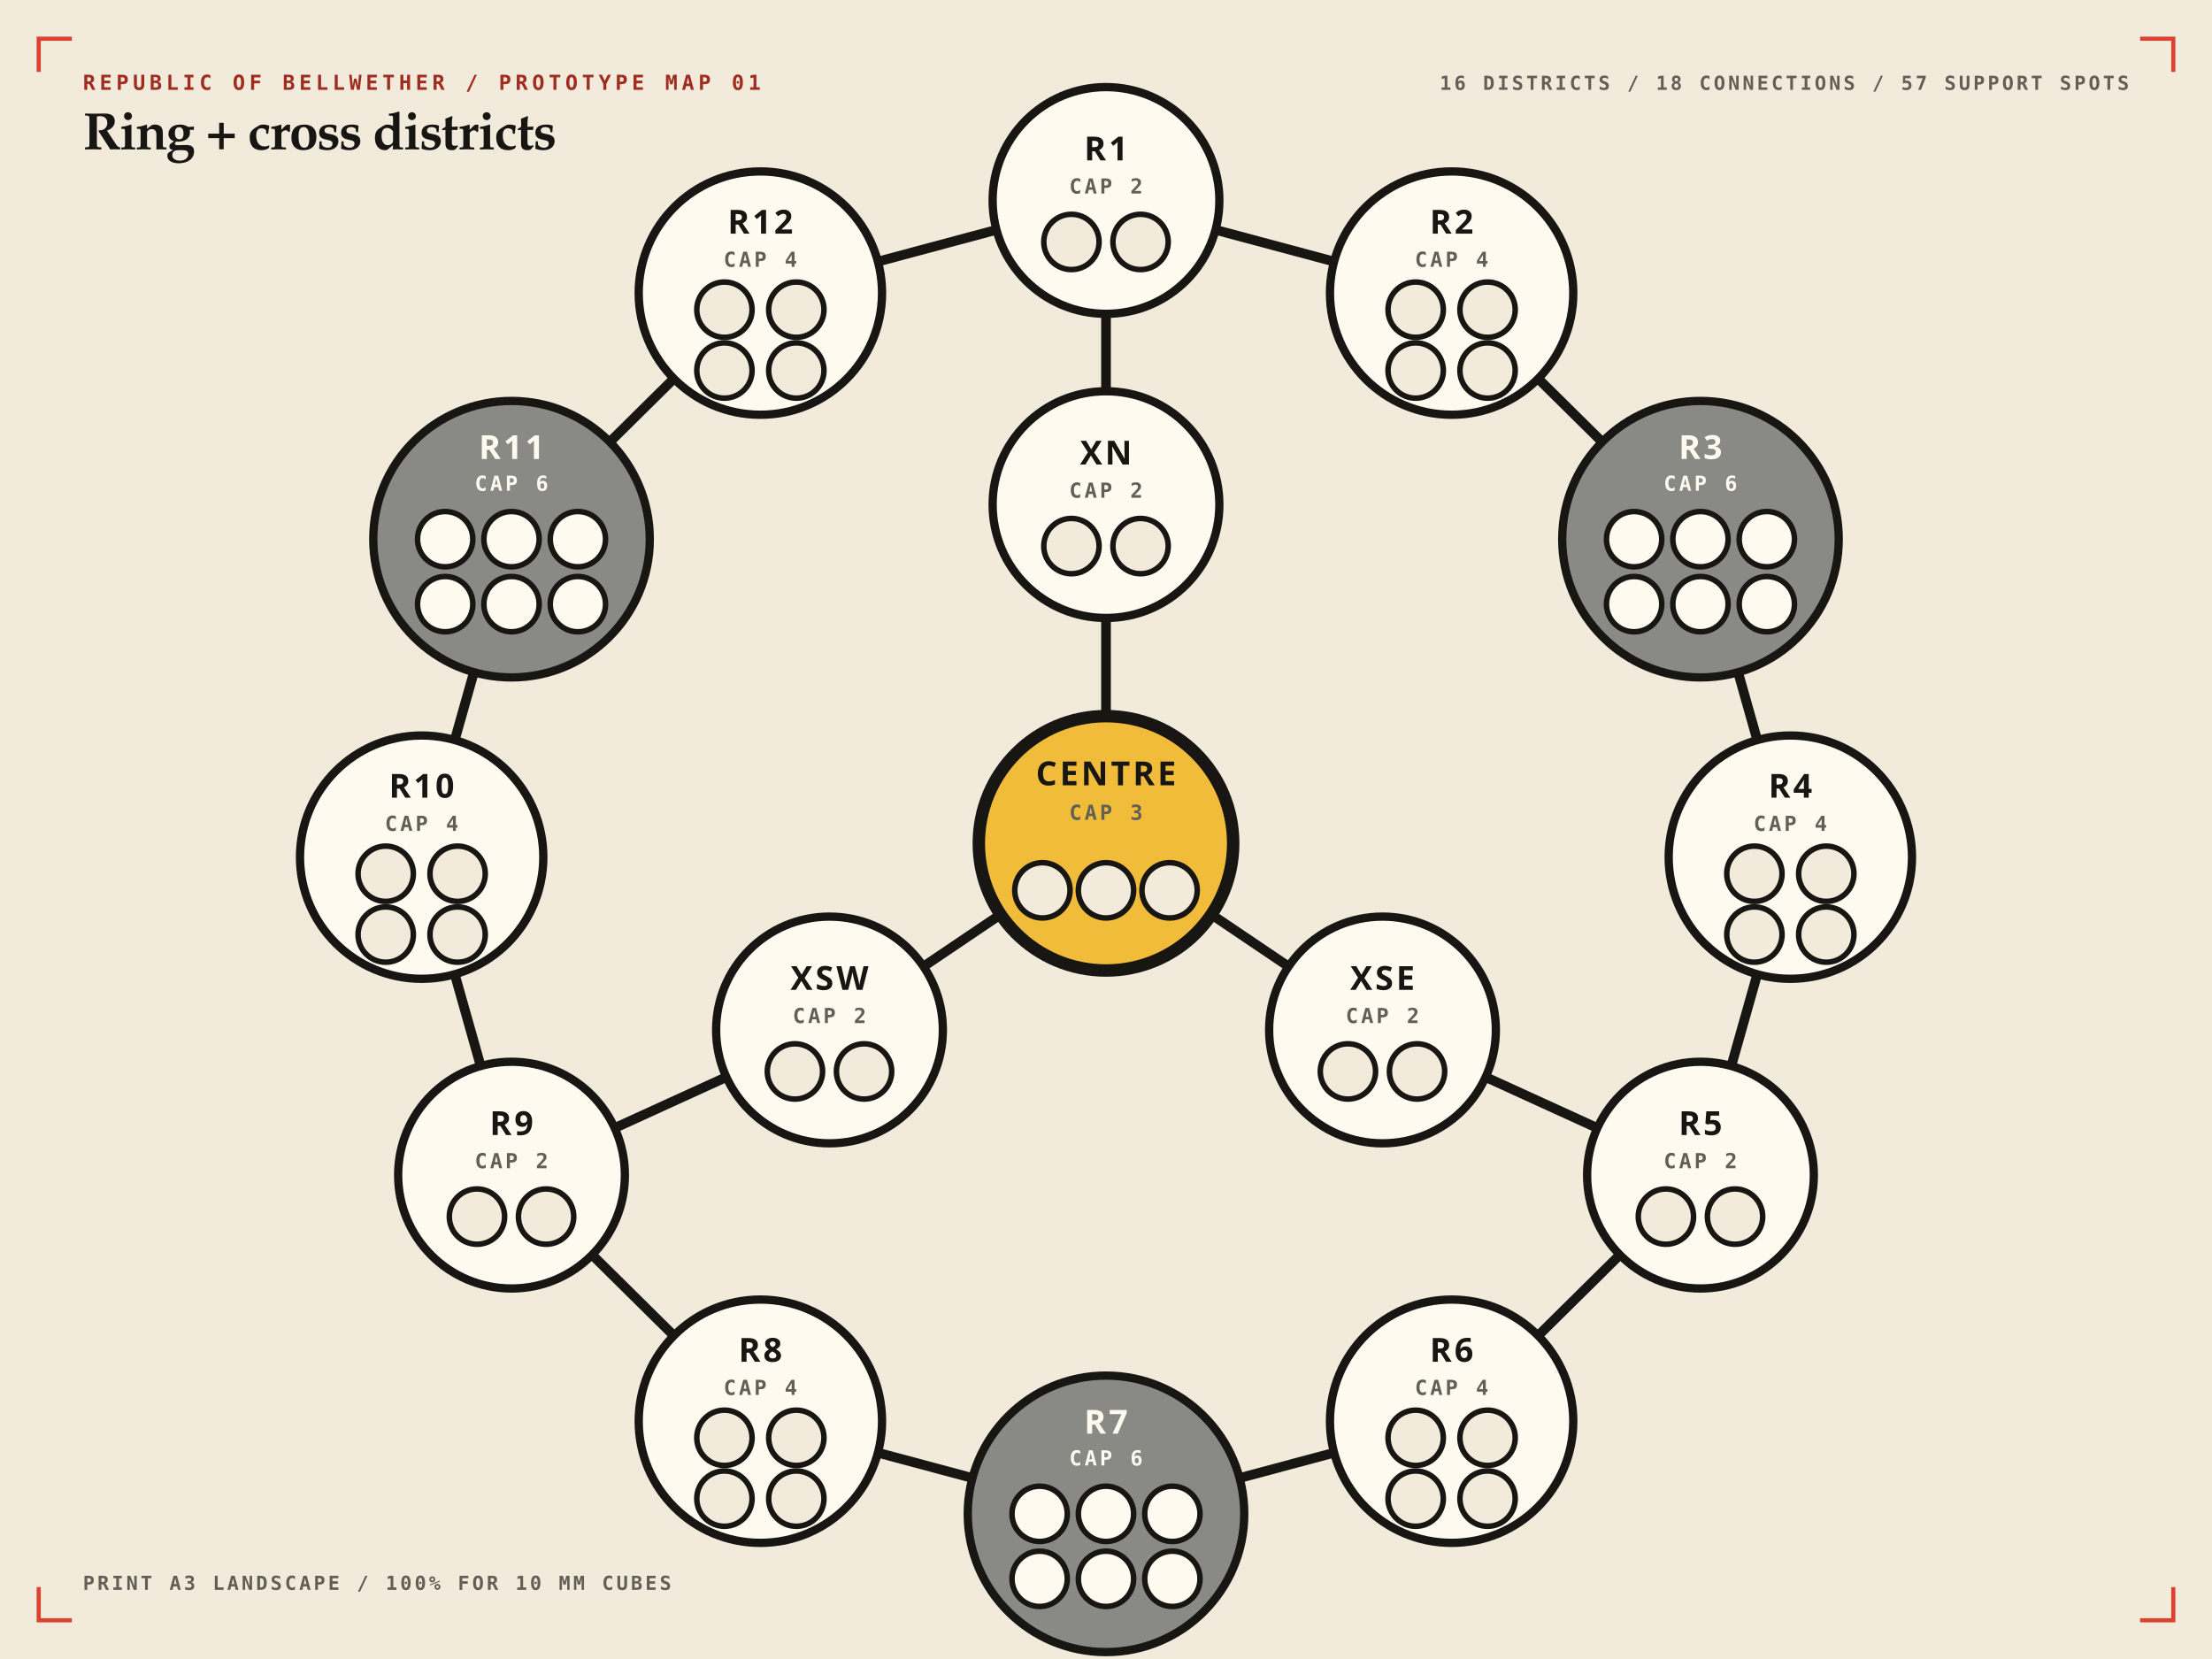
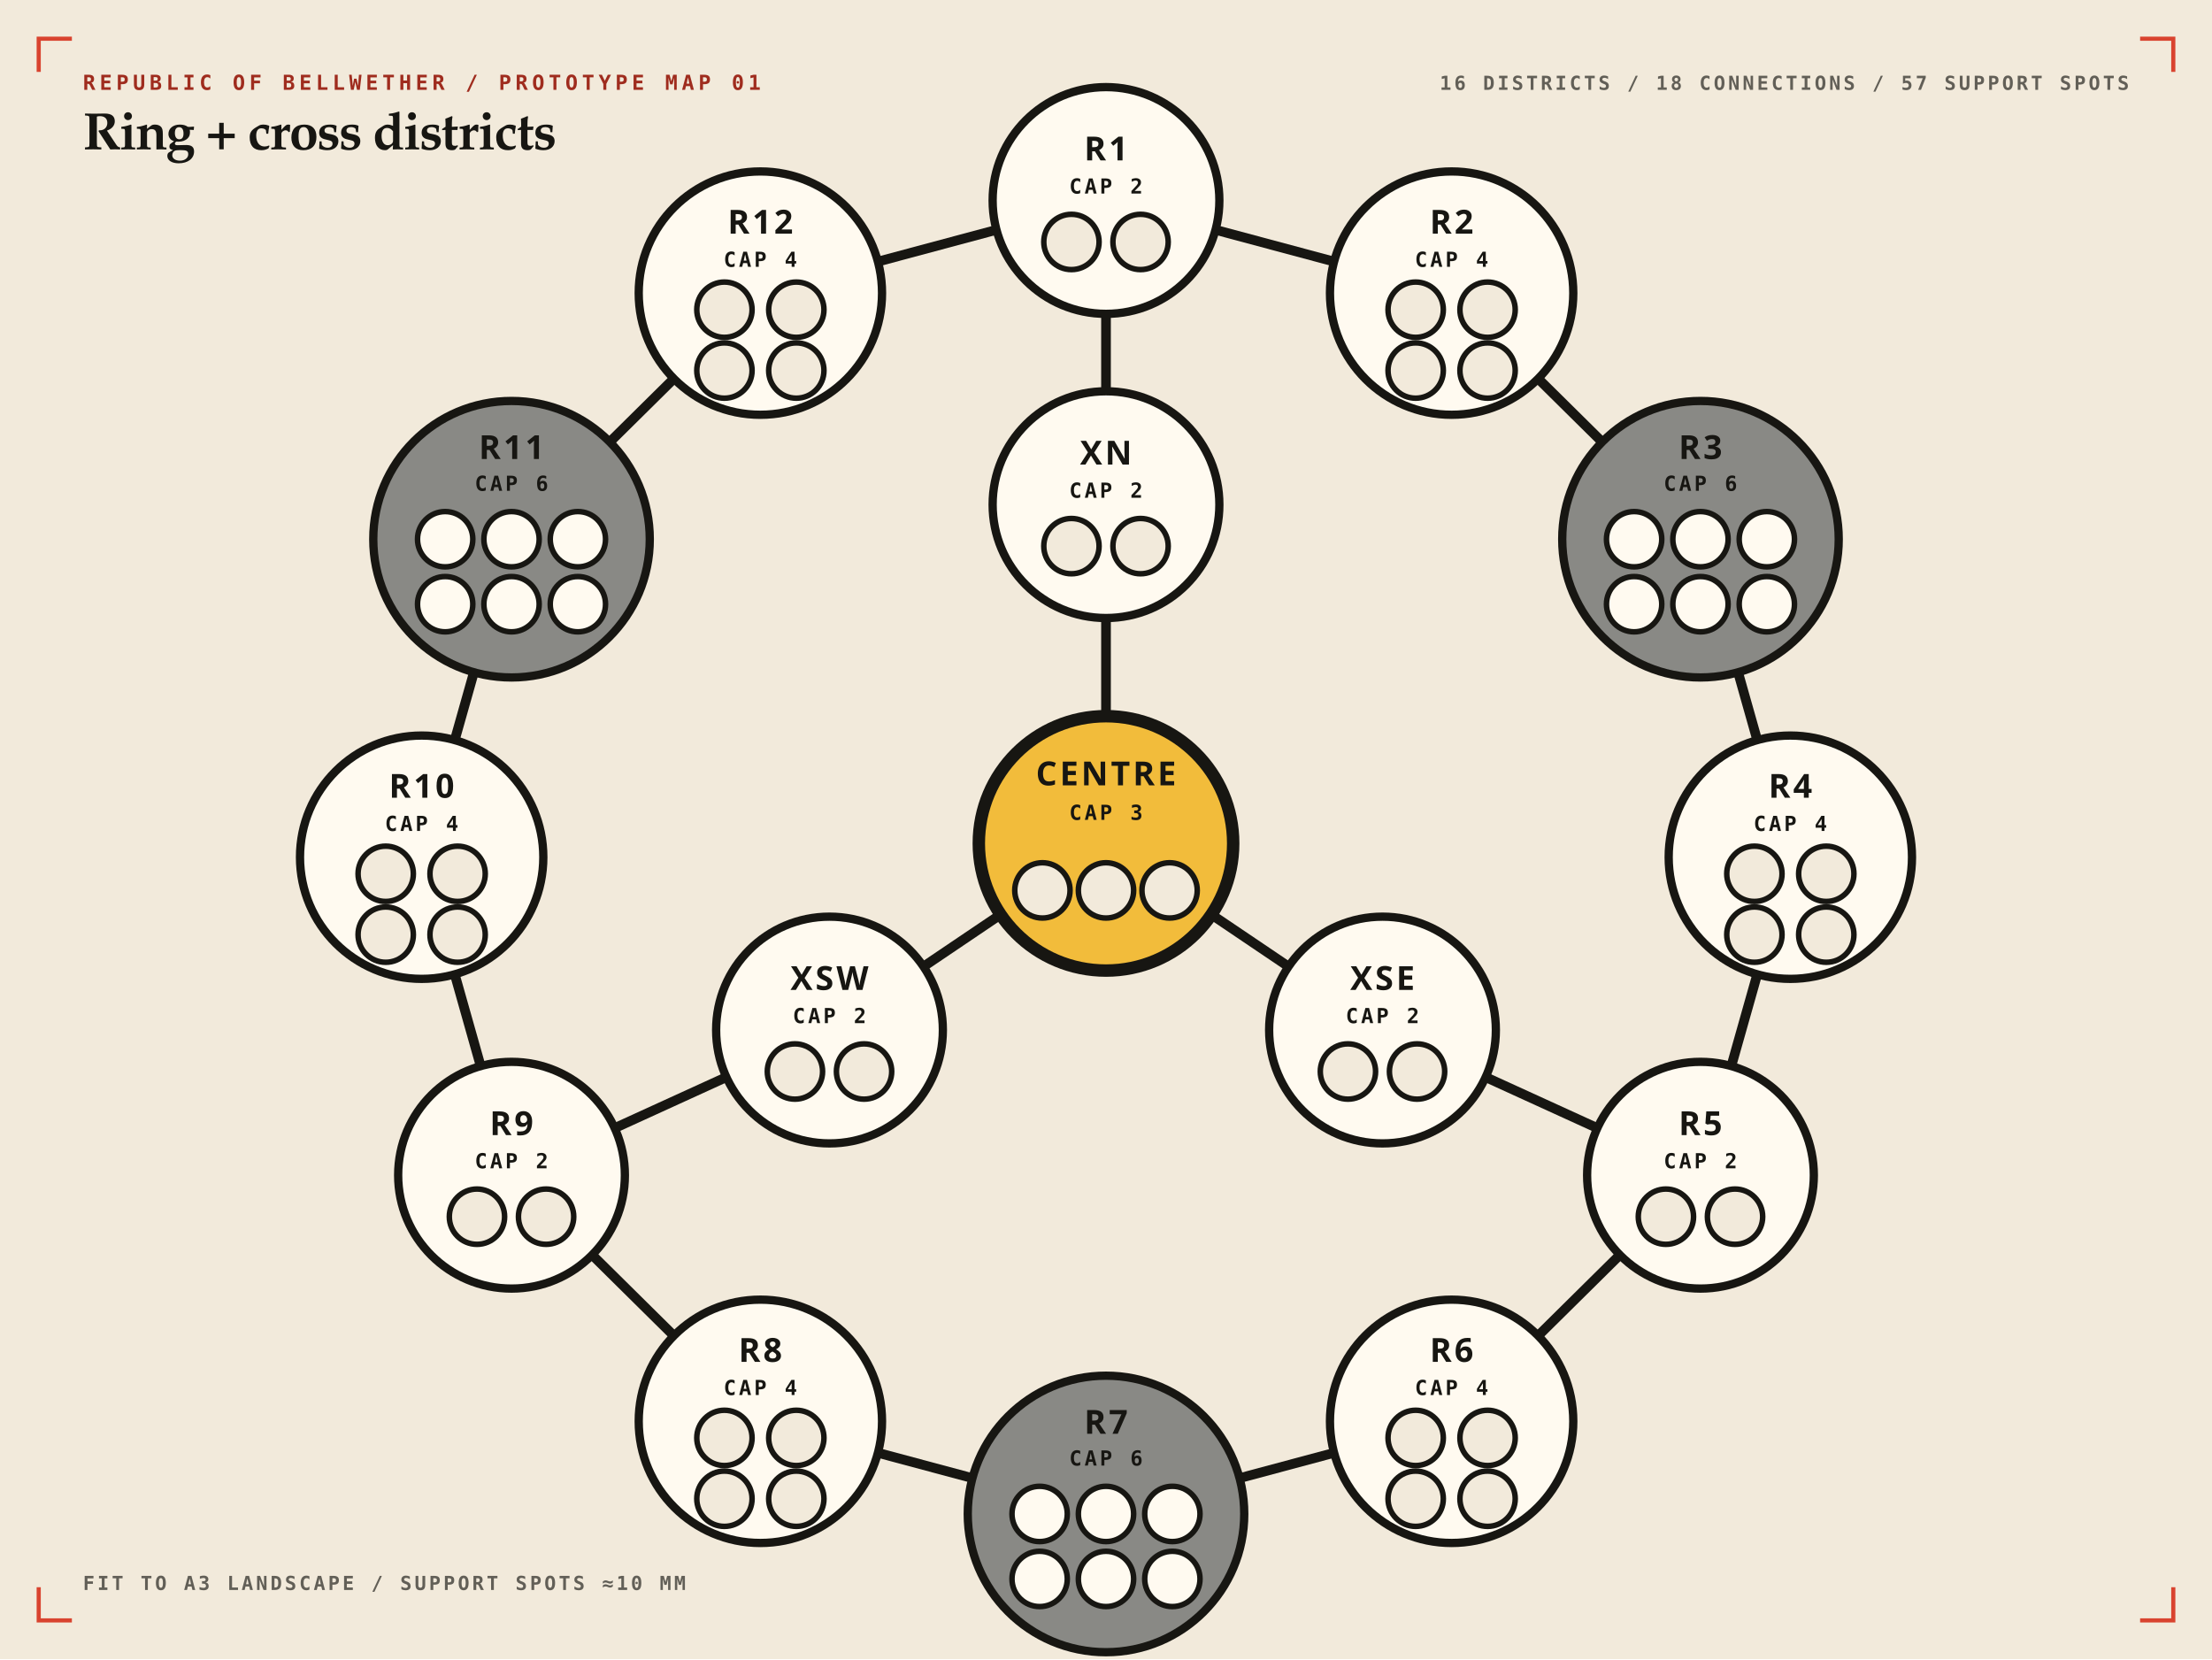
- <svg xmlns="http://www.w3.org/2000/svg" viewBox="0 0 1600 1200" role="img" aria-labelledby="title description">
+ <svg xmlns="http://www.w3.org/2000/svg" width="396mm" height="297mm" viewBox="0 0 1600 1200" role="img" aria-labelledby="title description">
  <style>
    .paper { fill: #f2eadb; }
    .connection-underlay { fill: none; stroke: #f2eadb; stroke-linecap: round; stroke-linejoin: round; stroke-width: 22; }
    .connection { fill: none; stroke: #171612; stroke-linecap: round; stroke-linejoin: round; stroke-width: 7; }
    .district { fill: #fffaf0; stroke: #171612; stroke-width: 6; }
    .district-large { fill: #898985; }
    .district-center { fill: #f2bc3b; stroke-width: 9; }
    .district-id { fill: #171612; font: 800 24px "Avenir Next", Avenir, "Century Gothic", Futura, sans-serif; letter-spacing: 2px; text-anchor: middle; }
-     .district-id-light { fill: #fffaf0; }
-     .capacity { fill: #625f57; font: 800 15px "IBM Plex Mono", "Aptos Mono", Consolas, monospace; letter-spacing: 2px; text-anchor: middle; }
-     .capacity-light { fill: #fffaf0; }
+     .capacity { fill: #171612; font: 800 15px "IBM Plex Mono", "Aptos Mono", Consolas, monospace; letter-spacing: 2px; text-anchor: middle; }
    .spot { fill: #f2eadb; stroke: #171612; stroke-width: 4; }
    .spot-large { fill: #fffaf0; }
    .heading { fill: #171612; font: 800 38px "Iowan Old Style", "Palatino Linotype", Palatino, Georgia, serif; letter-spacing: -1px; }
    .eyebrow { fill: #9f2c1e; font: 800 15px "IBM Plex Mono", "Aptos Mono", Consolas, monospace; letter-spacing: 3px; }
    .map-note { fill: #625f57; font: 800 14px "IBM Plex Mono", "Aptos Mono", Consolas, monospace; letter-spacing: 2px; }
    .registration { fill: none; stroke: #d9432f; stroke-width: 3; }
  </style>
  <rect class="paper" width="1600" height="1200" />
  <path class="registration" d="M28 52V28h24 M1548 28h24v24 M28 1148v24h24 M1548 1172h24v-24" />
  <text class="eyebrow" x="60" y="65">REPUBLIC OF BELLWETHER / PROTOTYPE MAP 01</text>
  <text class="heading" x="60" y="108">Ring + cross districts</text>
  <text class="map-note" x="1540" y="65" text-anchor="end">16 DISTRICTS / 18 CONNECTIONS / 57 SUPPORT SPOTS</text>
  <g aria-label="Printed district connections">
    <path class="connection-underlay" d="M800 145L1050 212L1230 390L1295 620L1230 850L1050 1028L800 1095L550 1028L370 850L305 620L370 390L550 212Z" />
    <path class="connection" d="M800 145L1050 212L1230 390L1295 620L1230 850L1050 1028L800 1095L550 1028L370 850L305 620L370 390L550 212Z" />
    <path class="connection-underlay" d="M800 610L800 365L800 145 M800 610L1000 745L1230 850 M800 610L600 745L370 850" />
    <path class="connection" d="M800 610L800 365L800 145 M800 610L1000 745L1230 850 M800 610L600 745L370 850" />
  </g>
  <g aria-label="Outer ring districts">
    <g transform="translate(800 145)" aria-label="Ring district 1, capacity 2">
      <circle class="district" r="82" />
      <text class="district-id" y="-29">R1</text>
      <text class="capacity" y="-5">CAP 2</text>
      <circle class="spot" cx="-25" cy="30" r="20" />
      <circle class="spot" cx="25" cy="30" r="20" />
    </g>
    <g transform="translate(1050 212)" aria-label="Ring district 2, capacity 4">
      <circle class="district" r="88" />
      <text class="district-id" y="-43">R2</text>
      <text class="capacity" y="-19">CAP 4</text>
      <circle class="spot" cx="-26" cy="12" r="20" />
      <circle class="spot" cx="26" cy="12" r="20" />
      <circle class="spot" cx="-26" cy="56" r="20" />
      <circle class="spot" cx="26" cy="56" r="20" />
    </g>
    <g transform="translate(1230 390)" aria-label="Ring district 3, capacity 6">
      <circle class="district district-large" r="100" />
-       <text class="district-id district-id-light" y="-58">R3</text>
-       <text class="capacity capacity-light" y="-35">CAP 6</text>
+       <text class="district-id" y="-58">R3</text>
+       <text class="capacity" y="-35">CAP 6</text>
      <circle class="spot spot-large" cx="-48" cy="0" r="20" />
      <circle class="spot spot-large" cy="0" r="20" />
      <circle class="spot spot-large" cx="48" cy="0" r="20" />
      <circle class="spot spot-large" cx="-48" cy="47" r="20" />
      <circle class="spot spot-large" cy="47" r="20" />
      <circle class="spot spot-large" cx="48" cy="47" r="20" />
    </g>
    <g transform="translate(1295 620)" aria-label="Ring district 4, capacity 4">
      <circle class="district" r="88" />
      <text class="district-id" y="-43">R4</text>
      <text class="capacity" y="-19">CAP 4</text>
      <circle class="spot" cx="-26" cy="12" r="20" />
      <circle class="spot" cx="26" cy="12" r="20" />
      <circle class="spot" cx="-26" cy="56" r="20" />
      <circle class="spot" cx="26" cy="56" r="20" />
    </g>
    <g transform="translate(1230 850)" aria-label="Ring district 5, capacity 2">
      <circle class="district" r="82" />
      <text class="district-id" y="-29">R5</text>
      <text class="capacity" y="-5">CAP 2</text>
      <circle class="spot" cx="-25" cy="30" r="20" />
      <circle class="spot" cx="25" cy="30" r="20" />
    </g>
    <g transform="translate(1050 1028)" aria-label="Ring district 6, capacity 4">
      <circle class="district" r="88" />
      <text class="district-id" y="-43">R6</text>
      <text class="capacity" y="-19">CAP 4</text>
      <circle class="spot" cx="-26" cy="12" r="20" />
      <circle class="spot" cx="26" cy="12" r="20" />
      <circle class="spot" cx="-26" cy="56" r="20" />
      <circle class="spot" cx="26" cy="56" r="20" />
    </g>
    <g transform="translate(800 1095)" aria-label="Ring district 7, capacity 6">
      <circle class="district district-large" r="100" />
-       <text class="district-id district-id-light" y="-58">R7</text>
-       <text class="capacity capacity-light" y="-35">CAP 6</text>
+       <text class="district-id" y="-58">R7</text>
+       <text class="capacity" y="-35">CAP 6</text>
      <circle class="spot spot-large" cx="-48" cy="0" r="20" />
      <circle class="spot spot-large" cy="0" r="20" />
      <circle class="spot spot-large" cx="48" cy="0" r="20" />
      <circle class="spot spot-large" cx="-48" cy="47" r="20" />
      <circle class="spot spot-large" cy="47" r="20" />
      <circle class="spot spot-large" cx="48" cy="47" r="20" />
    </g>
    <g transform="translate(550 1028)" aria-label="Ring district 8, capacity 4">
      <circle class="district" r="88" />
      <text class="district-id" y="-43">R8</text>
      <text class="capacity" y="-19">CAP 4</text>
      <circle class="spot" cx="-26" cy="12" r="20" />
      <circle class="spot" cx="26" cy="12" r="20" />
      <circle class="spot" cx="-26" cy="56" r="20" />
      <circle class="spot" cx="26" cy="56" r="20" />
    </g>
    <g transform="translate(370 850)" aria-label="Ring district 9, capacity 2">
      <circle class="district" r="82" />
      <text class="district-id" y="-29">R9</text>
      <text class="capacity" y="-5">CAP 2</text>
      <circle class="spot" cx="-25" cy="30" r="20" />
      <circle class="spot" cx="25" cy="30" r="20" />
    </g>
    <g transform="translate(305 620)" aria-label="Ring district 10, capacity 4">
      <circle class="district" r="88" />
      <text class="district-id" y="-43">R10</text>
      <text class="capacity" y="-19">CAP 4</text>
      <circle class="spot" cx="-26" cy="12" r="20" />
      <circle class="spot" cx="26" cy="12" r="20" />
      <circle class="spot" cx="-26" cy="56" r="20" />
      <circle class="spot" cx="26" cy="56" r="20" />
    </g>
    <g transform="translate(370 390)" aria-label="Ring district 11, capacity 6">
      <circle class="district district-large" r="100" />
-       <text class="district-id district-id-light" y="-58">R11</text>
-       <text class="capacity capacity-light" y="-35">CAP 6</text>
+       <text class="district-id" y="-58">R11</text>
+       <text class="capacity" y="-35">CAP 6</text>
      <circle class="spot spot-large" cx="-48" cy="0" r="20" />
      <circle class="spot spot-large" cy="0" r="20" />
      <circle class="spot spot-large" cx="48" cy="0" r="20" />
      <circle class="spot spot-large" cx="-48" cy="47" r="20" />
      <circle class="spot spot-large" cy="47" r="20" />
      <circle class="spot spot-large" cx="48" cy="47" r="20" />
    </g>
    <g transform="translate(550 212)" aria-label="Ring district 12, capacity 4">
      <circle class="district" r="88" />
      <text class="district-id" y="-43">R12</text>
      <text class="capacity" y="-19">CAP 4</text>
      <circle class="spot" cx="-26" cy="12" r="20" />
      <circle class="spot" cx="26" cy="12" r="20" />
      <circle class="spot" cx="-26" cy="56" r="20" />
      <circle class="spot" cx="26" cy="56" r="20" />
    </g>
  </g>
  <g aria-label="Inner cross districts">
    <g transform="translate(800 365)" aria-label="North cross district, capacity 2">
      <circle class="district" r="82" />
      <text class="district-id" y="-29">XN</text>
      <text class="capacity" y="-5">CAP 2</text>
      <circle class="spot" cx="-25" cy="30" r="20" />
      <circle class="spot" cx="25" cy="30" r="20" />
    </g>
    <g transform="translate(1000 745)" aria-label="Southeast cross district, capacity 2">
      <circle class="district" r="82" />
      <text class="district-id" y="-29">XSE</text>
      <text class="capacity" y="-5">CAP 2</text>
      <circle class="spot" cx="-25" cy="30" r="20" />
      <circle class="spot" cx="25" cy="30" r="20" />
    </g>
    <g transform="translate(600 745)" aria-label="Southwest cross district, capacity 2">
      <circle class="district" r="82" />
      <text class="district-id" y="-29">XSW</text>
      <text class="capacity" y="-5">CAP 2</text>
      <circle class="spot" cx="-25" cy="30" r="20" />
      <circle class="spot" cx="25" cy="30" r="20" />
    </g>
    <g transform="translate(800 610)" aria-label="Central district, capacity 3">
      <circle class="district district-center" r="92" />
      <text class="district-id" y="-42">CENTRE</text>
      <text class="capacity" y="-17">CAP 3</text>
      <circle class="spot" cx="-46" cy="34" r="20" />
      <circle class="spot" cy="34" r="20" />
      <circle class="spot" cx="46" cy="34" r="20" />
    </g>
  </g>
-   <text class="map-note" x="60" y="1150">PRINT A3 LANDSCAPE / 100% FOR 10 MM CUBES</text>
+   <text class="map-note" x="60" y="1150">FIT TO A3 LANDSCAPE / SUPPORT SPOTS ≈10 MM</text>
</svg>
